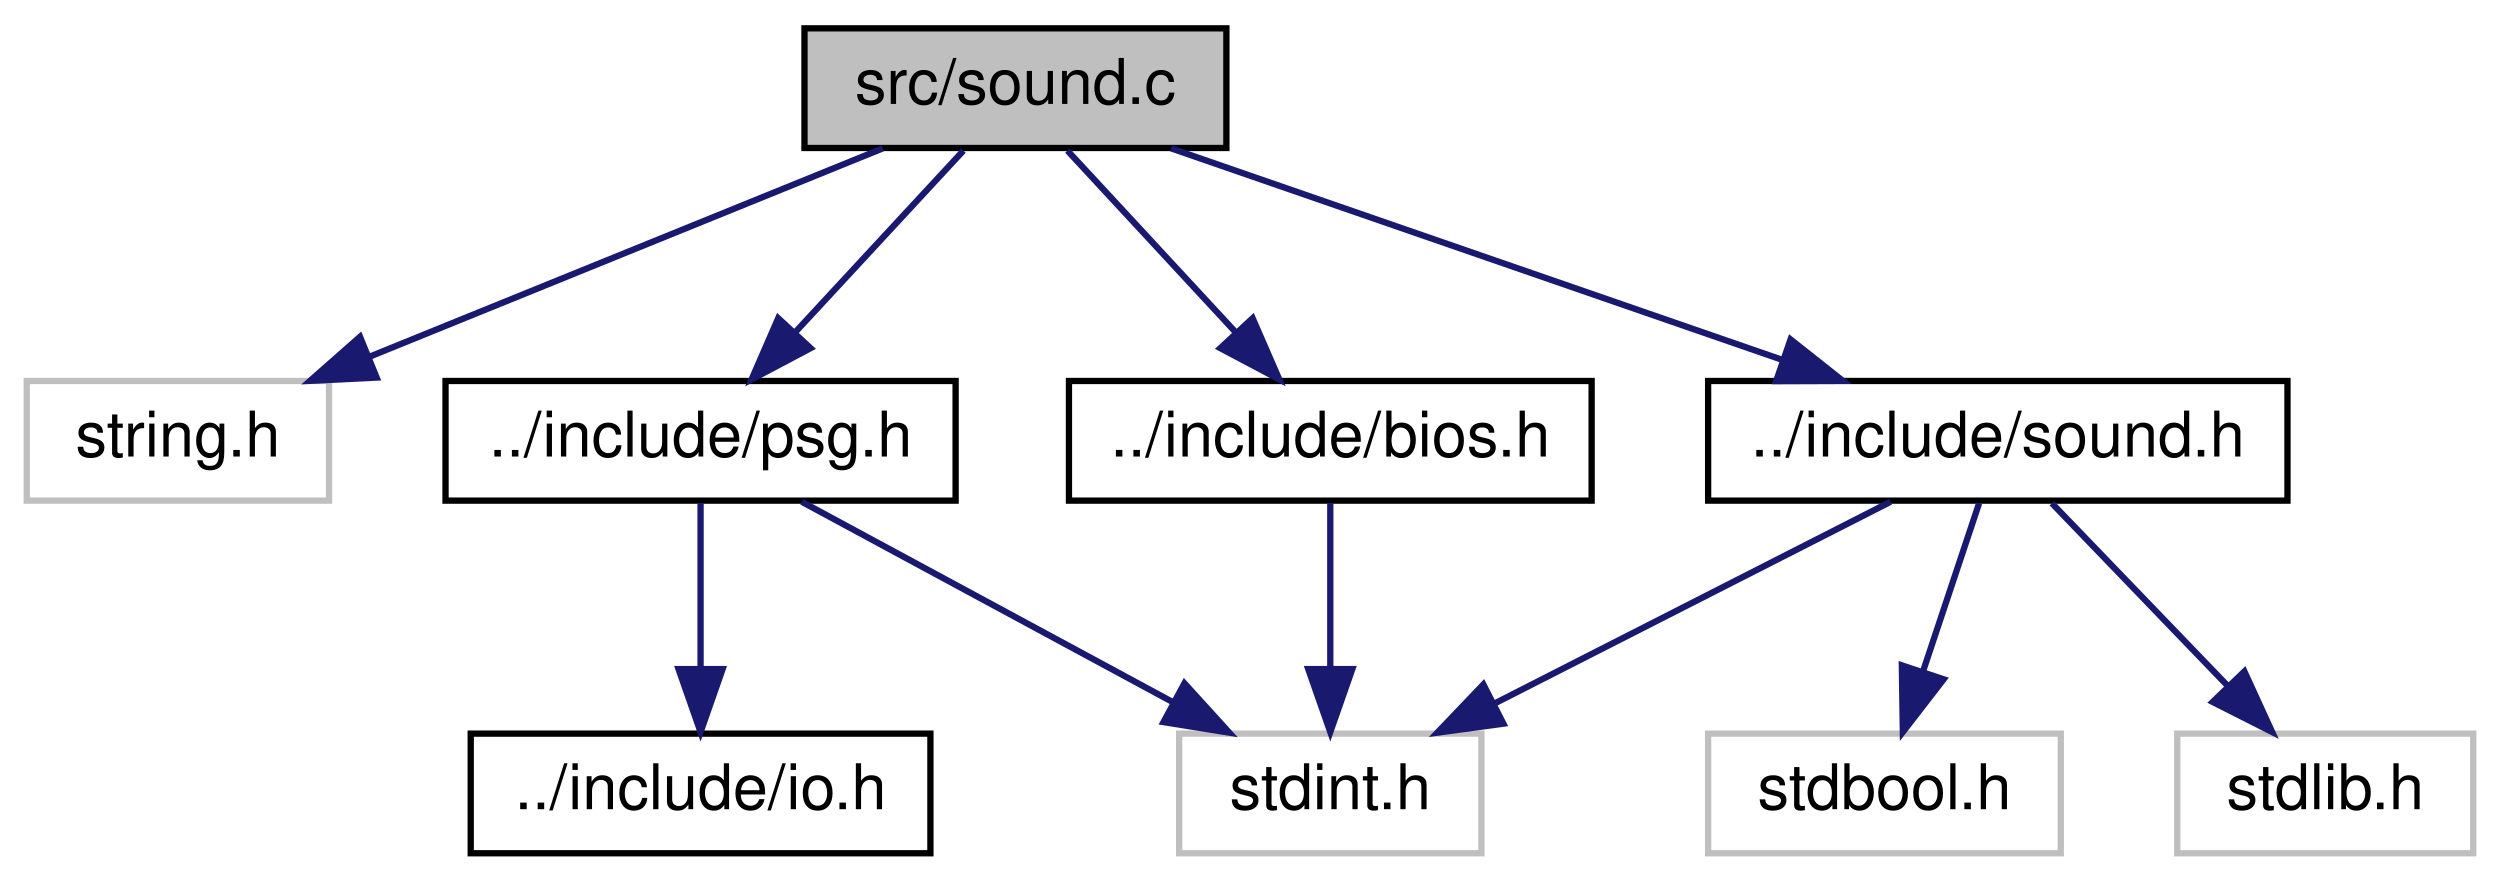
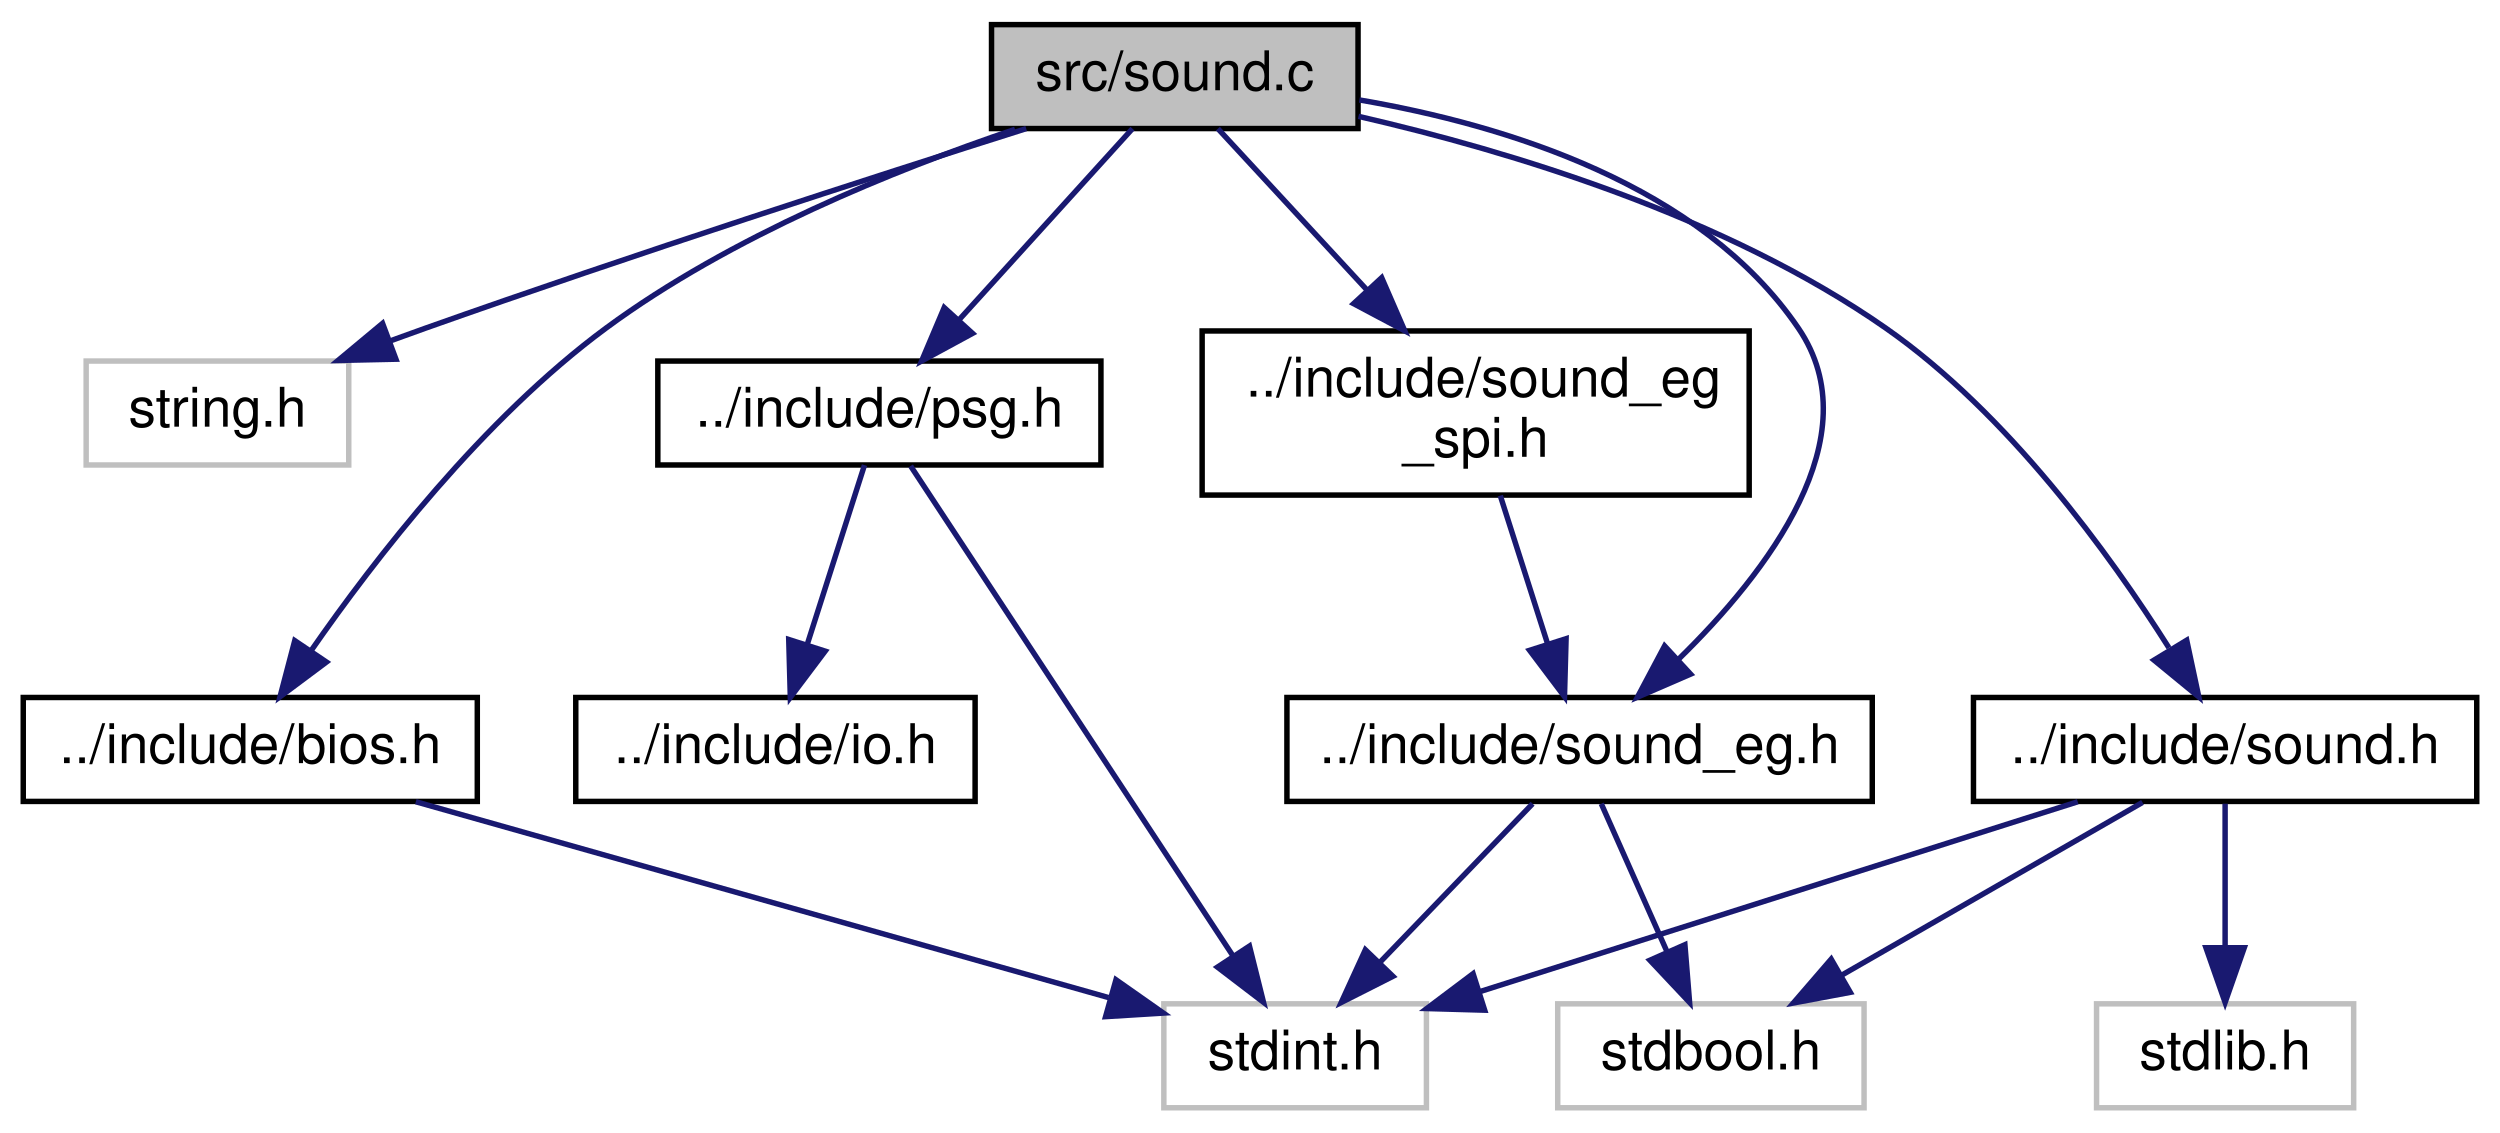
- <svg xmlns="http://www.w3.org/2000/svg" xmlns:xlink="http://www.w3.org/1999/xlink" width="397pt" height="140pt" viewBox="0.00 0.00 396.50 140.00">
-   <g id="graph0" class="graph" transform="scale(1 1) rotate(0) translate(4 136)">
+ <svg xmlns="http://www.w3.org/2000/svg" xmlns:xlink="http://www.w3.org/1999/xlink" width="457pt" height="207pt" viewBox="0.00 0.00 456.50 207.00">
+   <g id="graph0" class="graph" transform="scale(1 1) rotate(0) translate(4 203)">
    <g id="node1" class="node">
      <g id="a_node1">
        <a xlink:title="Copyright (c) 2021 Daishi Mori (mori0091)">
-           <polygon fill="#bfbfbf" stroke="black" points="123.5,-112.5 123.5,-131.5 190.5,-131.5 190.5,-112.5 123.5,-112.5" />
-           <text text-anchor="middle" x="157" y="-119.5" font-family="Helvetica,sans-Serif" font-size="10.00">src/sound.c</text>
+           <polygon fill="#bfbfbf" stroke="black" points="177,-179.5 177,-198.5 244,-198.5 244,-179.5 177,-179.5" />
+           <text text-anchor="middle" x="210.5" y="-186.5" font-family="Helvetica,sans-Serif" font-size="10.00">src/sound.c</text>
        </a>
      </g>
    </g>
    <g id="node2" class="node">
      <g id="a_node2">
        <a xlink:title=" ">
-           <polygon fill="none" stroke="#bfbfbf" points="0,-56.5 0,-75.5 48,-75.5 48,-56.5 0,-56.5" />
-           <text text-anchor="middle" x="24" y="-63.5" font-family="Helvetica,sans-Serif" font-size="10.00">string.h</text>
+           <polygon fill="none" stroke="#bfbfbf" points="11.5,-118 11.5,-137 59.5,-137 59.5,-118 11.5,-118" />
+           <text text-anchor="middle" x="35.5" y="-125" font-family="Helvetica,sans-Serif" font-size="10.00">string.h</text>
        </a>
      </g>
    </g>
    <g id="edge1" class="edge">
-       <path fill="none" stroke="midnightblue" d="M135.93,-112.44C113.94,-103.52 79.27,-89.44 54.34,-79.32" />
-       <polygon fill="midnightblue" stroke="midnightblue" points="55.56,-76.04 44.98,-75.52 52.92,-82.52 55.56,-76.04" />
+       <path fill="none" stroke="midnightblue" d="M183.34,-179.49C155.6,-170.71 111.37,-156.44 73.5,-143 71.39,-142.25 69.22,-141.47 67.04,-140.67" />
+       <polygon fill="midnightblue" stroke="midnightblue" points="68.13,-137.34 57.54,-137.11 65.68,-143.89 68.13,-137.34" />
    </g>
    <g id="node3" class="node">
      <g id="a_node3">
        <a xlink:href="bios_8h.html" target="_top" xlink:title="Copyright (c) 2021 Daishi Mori (mori0091)">
-           <polygon fill="none" stroke="black" points="165.5,-56.5 165.5,-75.5 248.5,-75.5 248.5,-56.5 165.5,-56.5" />
-           <text text-anchor="middle" x="207" y="-63.5" font-family="Helvetica,sans-Serif" font-size="10.00">../include/bios.h</text>
+           <polygon fill="none" stroke="black" points="0,-56.5 0,-75.5 83,-75.5 83,-56.5 0,-56.5" />
+           <text text-anchor="middle" x="41.5" y="-63.5" font-family="Helvetica,sans-Serif" font-size="10.00">../include/bios.h</text>
        </a>
      </g>
    </g>
    <g id="edge2" class="edge">
-       <path fill="none" stroke="midnightblue" d="M165.26,-112.08C172.46,-104.3 183.11,-92.8 191.85,-83.37" />
-       <polygon fill="midnightblue" stroke="midnightblue" points="194.67,-85.47 198.9,-75.75 189.53,-80.71 194.67,-85.47" />
+       <path fill="none" stroke="midnightblue" d="M181.29,-179.36C159.35,-171.96 129.29,-159.82 106.5,-143 84.11,-126.47 64.27,-100.84 52.57,-83.99" />
+       <polygon fill="midnightblue" stroke="midnightblue" points="55.43,-81.98 46.94,-75.64 49.63,-85.89 55.43,-81.98" />
    </g>
    <g id="node5" class="node">
      <g id="a_node5">
        <a xlink:href="psg_8h.html" target="_top" xlink:title="Copyright (c) 2021 Daishi Mori (mori0091)">
-           <polygon fill="none" stroke="black" points="66.5,-56.5 66.5,-75.5 147.5,-75.5 147.5,-56.5 66.5,-56.5" />
-           <text text-anchor="middle" x="107" y="-63.5" font-family="Helvetica,sans-Serif" font-size="10.00">../include/psg.h</text>
+           <polygon fill="none" stroke="black" points="116,-118 116,-137 197,-137 197,-118 116,-118" />
+           <text text-anchor="middle" x="156.5" y="-125" font-family="Helvetica,sans-Serif" font-size="10.00">../include/psg.h</text>
        </a>
      </g>
    </g>
    <g id="edge4" class="edge">
-       <path fill="none" stroke="midnightblue" d="M148.74,-112.08C141.54,-104.3 130.89,-92.8 122.15,-83.37" />
-       <polygon fill="midnightblue" stroke="midnightblue" points="124.47,-80.71 115.1,-75.75 119.33,-85.47 124.47,-80.71" />
+       <path fill="none" stroke="midnightblue" d="M202.76,-179.48C194.5,-170.37 181.22,-155.74 171.01,-144.48" />
+       <polygon fill="midnightblue" stroke="midnightblue" points="173.53,-142.06 164.22,-137.01 168.35,-146.77 173.53,-142.06" />
    </g>
    <g id="node7" class="node">
      <g id="a_node7">
        <a xlink:href="sound_8h.html" target="_top" xlink:title="Copyright (c) 2021 Daishi Mori (mori0091)">
-           <polygon fill="none" stroke="black" points="267,-56.5 267,-75.5 359,-75.5 359,-56.5 267,-56.5" />
-           <text text-anchor="middle" x="313" y="-63.5" font-family="Helvetica,sans-Serif" font-size="10.00">../include/sound.h</text>
+           <polygon fill="none" stroke="black" points="356.5,-56.5 356.5,-75.5 448.5,-75.5 448.5,-56.5 356.5,-56.5" />
+           <text text-anchor="middle" x="402.5" y="-63.5" font-family="Helvetica,sans-Serif" font-size="10.00">../include/sound.h</text>
        </a>
      </g>
    </g>
    <g id="edge7" class="edge">
-       <path fill="none" stroke="midnightblue" d="M181.72,-112.44C207.85,-103.4 249.26,-89.06 278.58,-78.92" />
-       <polygon fill="midnightblue" stroke="midnightblue" points="280.09,-82.1 288.4,-75.52 277.8,-75.48 280.09,-82.1" />
+       <path fill="none" stroke="midnightblue" d="M244.08,-181.73C271.81,-175.36 311.23,-163.45 340.5,-143 362.79,-127.43 381.39,-101.72 392.24,-84.57" />
+       <polygon fill="midnightblue" stroke="midnightblue" points="395.48,-85.97 397.69,-75.61 389.5,-82.33 395.48,-85.97" />
+     </g>
+     <g id="node10" class="node">
+       <g id="a_node10">
+         <a xlink:href="sound__eg_8h.html" target="_top" xlink:title="Copyright (c) 2021 Daishi Mori (mori0091)">
+           <polygon fill="none" stroke="black" points="231,-56.5 231,-75.5 338,-75.5 338,-56.5 231,-56.5" />
+           <text text-anchor="middle" x="284.5" y="-63.5" font-family="Helvetica,sans-Serif" font-size="10.00">../include/sound_eg.h</text>
+         </a>
+       </g>
+     </g>
+     <g id="edge11" class="edge">
+       <path fill="none" stroke="midnightblue" d="M244.25,-184.73C270.97,-180.16 306.67,-169.21 324.5,-143 337.98,-123.19 318.77,-98.3 302.61,-82.52" />
+       <polygon fill="midnightblue" stroke="midnightblue" points="304.79,-79.77 295.07,-75.56 300.04,-84.92 304.79,-79.77" />
+     </g>
+     <g id="node11" class="node">
+       <g id="a_node11">
+         <a xlink:href="sound__eg__spi_8h.html" target="_top" xlink:title="Copyright (c) 2021 Daishi Mori (mori0091)">
+           <polygon fill="none" stroke="black" points="215.5,-112.5 215.5,-142.5 315.5,-142.5 315.5,-112.5 215.5,-112.5" />
+           <text text-anchor="start" x="223.5" y="-130.5" font-family="Helvetica,sans-Serif" font-size="10.00">../include/sound_eg</text>
+           <text text-anchor="middle" x="265.5" y="-119.5" font-family="Helvetica,sans-Serif" font-size="10.00">_spi.h</text>
+         </a>
+       </g>
+     </g>
+     <g id="edge14" class="edge">
+       <path fill="none" stroke="midnightblue" d="M218.38,-179.48C225.48,-171.79 236.22,-160.17 245.66,-149.96" />
+       <polygon fill="midnightblue" stroke="midnightblue" points="248.32,-152.24 252.54,-142.52 243.18,-147.49 248.32,-152.24" />
    </g>
    <g id="node4" class="node">
      <g id="a_node4">
        <a xlink:title=" ">
-           <polygon fill="none" stroke="#bfbfbf" points="183,-0.5 183,-19.5 231,-19.5 231,-0.5 183,-0.5" />
-           <text text-anchor="middle" x="207" y="-7.5" font-family="Helvetica,sans-Serif" font-size="10.00">stdint.h</text>
+           <polygon fill="none" stroke="#bfbfbf" points="208.5,-0.5 208.5,-19.5 256.5,-19.5 256.5,-0.5 208.5,-0.5" />
+           <text text-anchor="middle" x="232.5" y="-7.5" font-family="Helvetica,sans-Serif" font-size="10.00">stdint.h</text>
        </a>
      </g>
    </g>
    <g id="edge3" class="edge">
-       <path fill="none" stroke="midnightblue" d="M207,-56.08C207,-49.01 207,-38.86 207,-29.99" />
-       <polygon fill="midnightblue" stroke="midnightblue" points="210.5,-29.75 207,-19.75 203.5,-29.75 210.5,-29.75" />
+       <path fill="none" stroke="midnightblue" d="M71.76,-56.44C106.23,-46.7 162.41,-30.82 198.4,-20.64" />
+       <polygon fill="midnightblue" stroke="midnightblue" points="199.75,-23.9 208.42,-17.81 197.85,-17.16 199.75,-23.9" />
    </g>
    <g id="edge5" class="edge">
-       <path fill="none" stroke="midnightblue" d="M123.07,-56.32C138.96,-47.74 163.51,-34.49 181.96,-24.52" />
-       <polygon fill="midnightblue" stroke="midnightblue" points="183.84,-27.49 190.97,-19.65 180.51,-21.33 183.84,-27.49" />
+       <path fill="none" stroke="midnightblue" d="M162.21,-117.82C174.7,-98.84 204.63,-53.35 221.12,-28.29" />
+       <polygon fill="midnightblue" stroke="midnightblue" points="224.15,-30.06 226.72,-19.78 218.3,-26.21 224.15,-30.06" />
    </g>
    <g id="node6" class="node">
      <g id="a_node6">
        <a xlink:href="io_8h.html" target="_top" xlink:title="Copyright (c) 2021 Daishi Mori (mori0091)">
-           <polygon fill="none" stroke="black" points="70.5,-0.5 70.5,-19.5 143.5,-19.5 143.5,-0.5 70.5,-0.5" />
-           <text text-anchor="middle" x="107" y="-7.5" font-family="Helvetica,sans-Serif" font-size="10.00">../include/io.h</text>
+           <polygon fill="none" stroke="black" points="101,-56.5 101,-75.5 174,-75.5 174,-56.5 101,-56.5" />
+           <text text-anchor="middle" x="137.5" y="-63.5" font-family="Helvetica,sans-Serif" font-size="10.00">../include/io.h</text>
        </a>
      </g>
    </g>
    <g id="edge6" class="edge">
-       <path fill="none" stroke="midnightblue" d="M107,-56.08C107,-49.01 107,-38.86 107,-29.99" />
-       <polygon fill="midnightblue" stroke="midnightblue" points="110.5,-29.75 107,-19.75 103.5,-29.75 110.5,-29.75" />
+       <path fill="none" stroke="midnightblue" d="M153.78,-117.98C151.07,-109.49 146.83,-96.2 143.35,-85.32" />
+       <polygon fill="midnightblue" stroke="midnightblue" points="146.59,-83.97 140.22,-75.51 139.93,-86.1 146.59,-83.97" />
    </g>
    <g id="edge9" class="edge">
-       <path fill="none" stroke="midnightblue" d="M295.97,-56.32C278.97,-47.66 252.62,-34.24 233.01,-24.25" />
-       <polygon fill="midnightblue" stroke="midnightblue" points="234.49,-21.08 223.99,-19.65 231.31,-27.31 234.49,-21.08" />
+       <path fill="none" stroke="midnightblue" d="M375.56,-56.44C345.99,-47.05 298.47,-31.96 266.39,-21.77" />
+       <polygon fill="midnightblue" stroke="midnightblue" points="267.15,-18.34 256.56,-18.64 265.03,-25.01 267.15,-18.34" />
    </g>
    <g id="node8" class="node">
      <g id="a_node8">
        <a xlink:title=" ">
-           <polygon fill="none" stroke="#bfbfbf" points="267,-0.5 267,-19.5 323,-19.5 323,-0.5 267,-0.5" />
-           <text text-anchor="middle" x="295" y="-7.5" font-family="Helvetica,sans-Serif" font-size="10.00">stdbool.h</text>
+           <polygon fill="none" stroke="#bfbfbf" points="280.5,-0.5 280.5,-19.5 336.5,-19.5 336.5,-0.5 280.5,-0.5" />
+           <text text-anchor="middle" x="308.5" y="-7.5" font-family="Helvetica,sans-Serif" font-size="10.00">stdbool.h</text>
        </a>
      </g>
    </g>
    <g id="edge8" class="edge">
-       <path fill="none" stroke="midnightblue" d="M310.03,-56.08C307.62,-48.85 304.14,-38.41 301.13,-29.4" />
-       <polygon fill="midnightblue" stroke="midnightblue" points="304.4,-28.13 297.92,-19.75 297.76,-30.34 304.4,-28.13" />
+       <path fill="none" stroke="midnightblue" d="M387.4,-56.32C372.6,-47.82 349.81,-34.73 332.52,-24.8" />
+       <polygon fill="midnightblue" stroke="midnightblue" points="333.98,-21.6 323.57,-19.65 330.49,-27.67 333.98,-21.6" />
    </g>
    <g id="node9" class="node">
      <g id="a_node9">
        <a xlink:title=" ">
-           <polygon fill="none" stroke="#bfbfbf" points="341.5,-0.5 341.5,-19.5 388.5,-19.5 388.5,-0.5 341.5,-0.5" />
-           <text text-anchor="middle" x="365" y="-7.5" font-family="Helvetica,sans-Serif" font-size="10.00">stdlib.h</text>
+           <polygon fill="none" stroke="#bfbfbf" points="379,-0.5 379,-19.5 426,-19.5 426,-0.5 379,-0.5" />
+           <text text-anchor="middle" x="402.5" y="-7.5" font-family="Helvetica,sans-Serif" font-size="10.00">stdlib.h</text>
        </a>
      </g>
    </g>
    <g id="edge10" class="edge">
-       <path fill="none" stroke="midnightblue" d="M321.59,-56.08C329.16,-48.22 340.38,-36.57 349.51,-27.08" />
-       <polygon fill="midnightblue" stroke="midnightblue" points="352.16,-29.38 356.57,-19.75 347.12,-24.53 352.16,-29.38" />
+       <path fill="none" stroke="midnightblue" d="M402.5,-56.08C402.5,-49.01 402.5,-38.86 402.5,-29.99" />
+       <polygon fill="midnightblue" stroke="midnightblue" points="406,-29.75 402.5,-19.75 399,-29.75 406,-29.75" />
+     </g>
+     <g id="edge13" class="edge">
+       <path fill="none" stroke="midnightblue" d="M275.91,-56.08C268.34,-48.22 257.12,-36.57 247.99,-27.08" />
+       <polygon fill="midnightblue" stroke="midnightblue" points="250.38,-24.53 240.93,-19.75 245.34,-29.38 250.38,-24.53" />
+     </g>
+     <g id="edge12" class="edge">
+       <path fill="none" stroke="midnightblue" d="M288.46,-56.08C291.71,-48.77 296.42,-38.18 300.45,-29.1" />
+       <polygon fill="midnightblue" stroke="midnightblue" points="303.75,-30.31 304.61,-19.75 297.35,-27.47 303.75,-30.31" />
+     </g>
+     <g id="edge15" class="edge">
+       <path fill="none" stroke="midnightblue" d="M270,-112.4C272.59,-104.29 275.88,-94.01 278.66,-85.28" />
+       <polygon fill="midnightblue" stroke="midnightblue" points="282.03,-86.25 281.74,-75.66 275.36,-84.12 282.03,-86.25" />
    </g>
  </g>
</svg>
